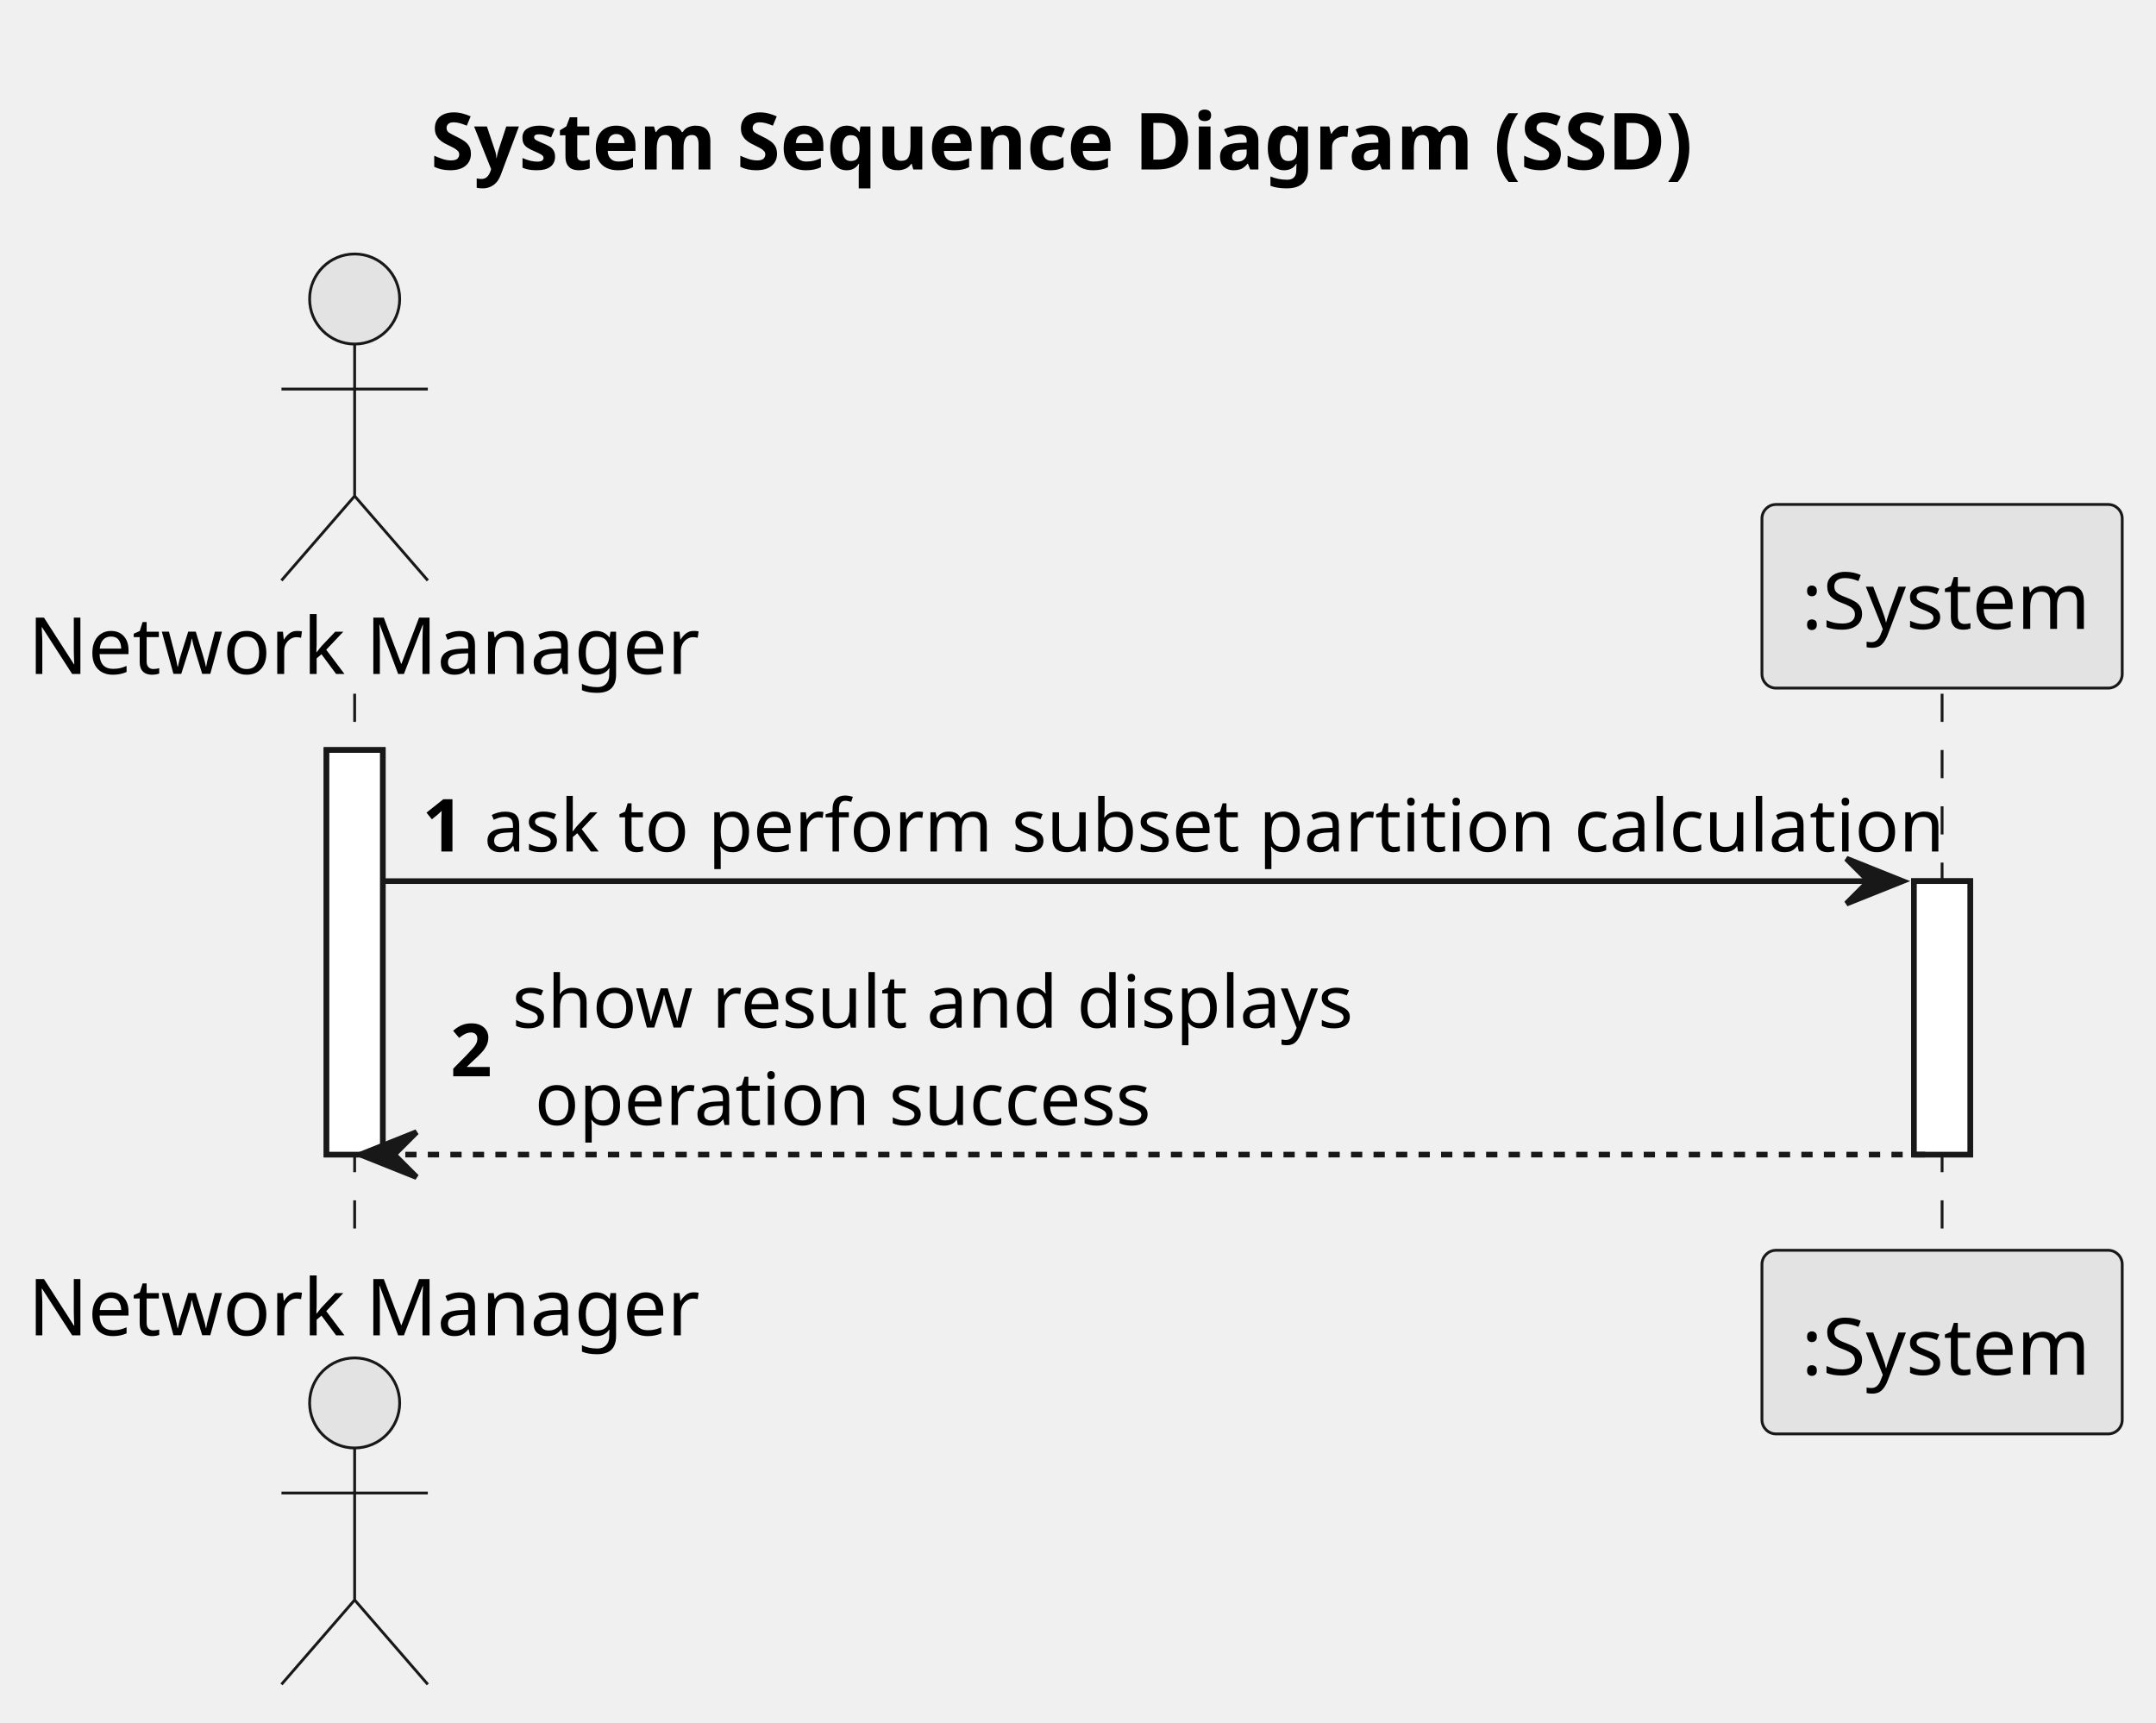
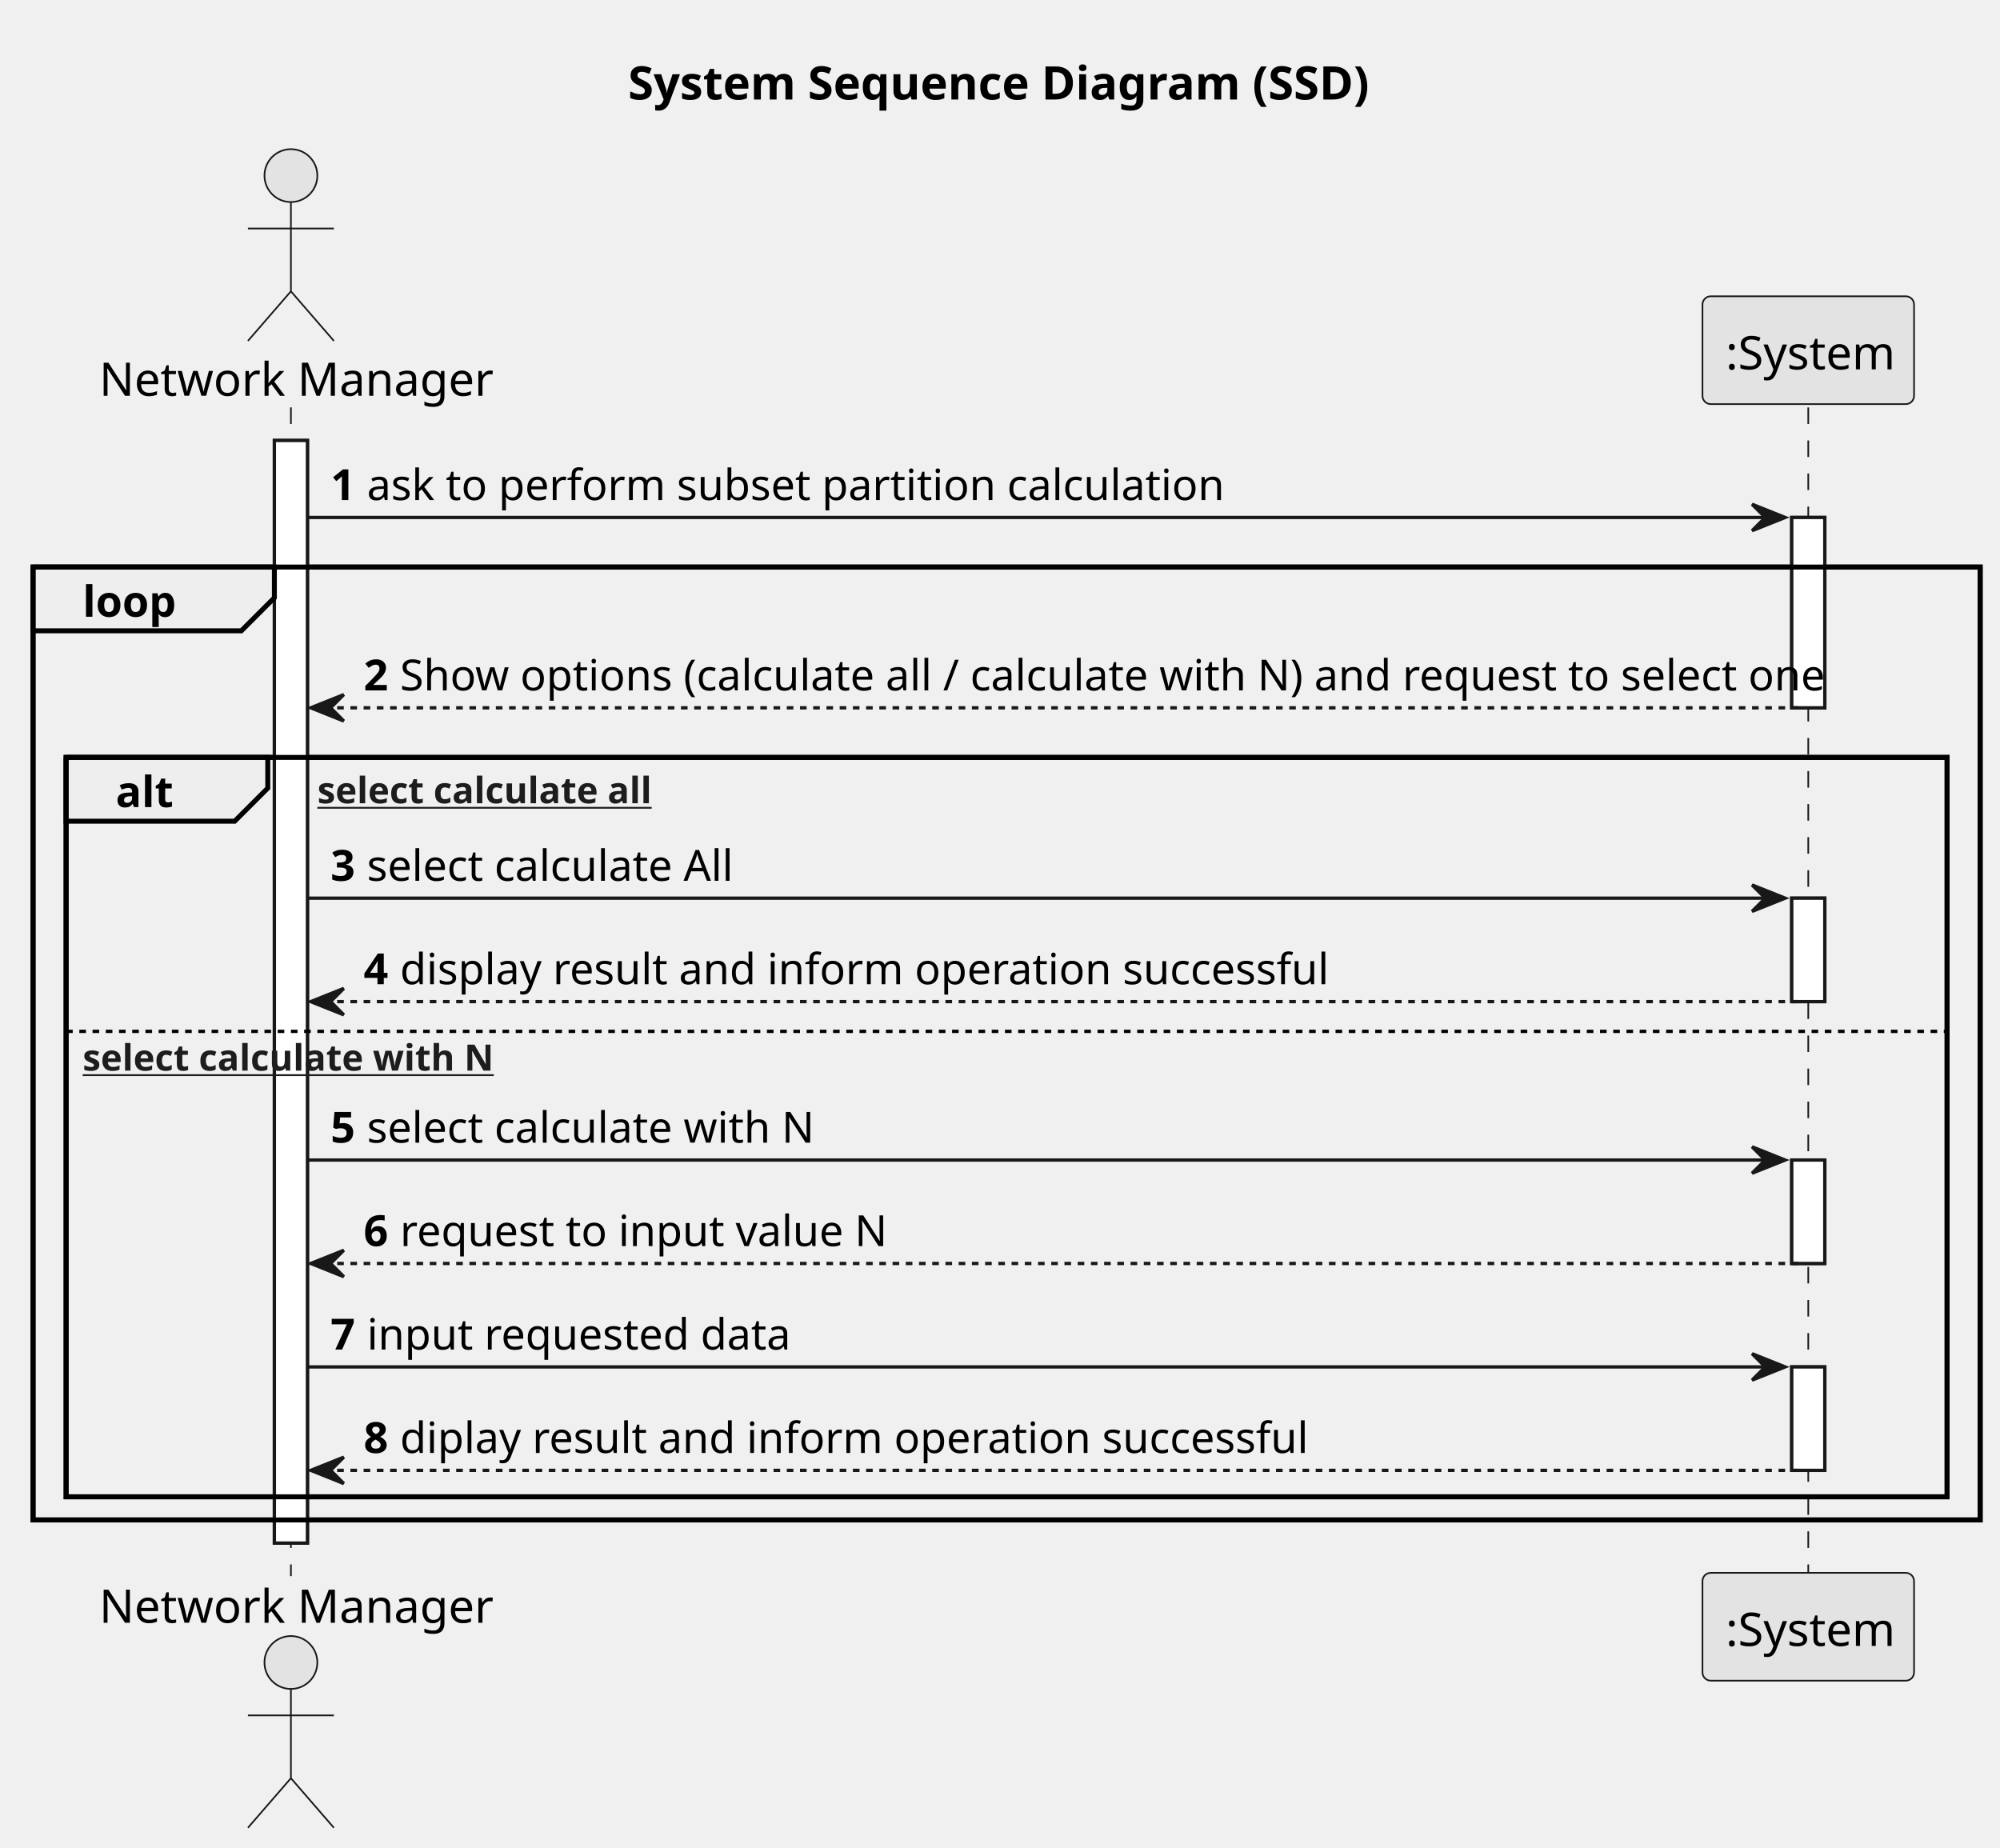
- <svg xmlns="http://www.w3.org/2000/svg" contentStyleType="text/css" height="306px" preserveAspectRatio="none" style="width:383px;height:306px;background:#FFFFFF;" version="1.1" viewBox="0 0 383 306" width="383px" zoomAndPan="magnify">
+ <svg xmlns="http://www.w3.org/2000/svg" xmlns:xlink="http://www.w3.org/1999/xlink" contentStyleType="text/css" height="559px" preserveAspectRatio="none" style="width:605px;height:559px;background:#FFFFFF;" version="1.1" viewBox="0 0 605 559" width="605px" zoomAndPan="magnify">
  <defs />
  <g>
-     <text fill="#000000" font-family="sans-serif" font-size="14" font-weight="bold" lengthAdjust="spacing" textLength="228" x="76.5" y="30.107">System Sequence Diagram (SSD)</text>
-     <rect fill="#FFFFFF" height="71.873" style="stroke:#181818;stroke-width:1.0;" width="10" x="58" y="133.242" />
-     <rect fill="#FFFFFF" height="48.582" style="stroke:#181818;stroke-width:1.0;" width="10" x="340" y="156.533" />
-     <line style="stroke:#181818;stroke-width:0.5;stroke-dasharray:5.0,5.0;" x1="63" x2="63" y1="123.242" y2="223.115" />
-     <line style="stroke:#181818;stroke-width:0.5;stroke-dasharray:5.0,5.0;" x1="345" x2="345" y1="123.242" y2="223.115" />
-     <text fill="#000000" font-family="sans-serif" font-size="14" lengthAdjust="spacing" textLength="110" x="5" y="119.728">Network Manager</text>
-     <ellipse cx="63" cy="53.121" fill="#E3E3E3" rx="8" ry="8" style="stroke:#181818;stroke-width:0.5;" />
-     <path d="M63,61.121 L63,88.121 M50,69.121 L76,69.121 M63,88.121 L50,103.121 M63,88.121 L76,103.121 " fill="none" style="stroke:#181818;stroke-width:0.5;" />
-     <text fill="#000000" font-family="sans-serif" font-size="14" lengthAdjust="spacing" textLength="110" x="5" y="237.223">Network Manager</text>
-     <ellipse cx="63" cy="249.236" fill="#E3E3E3" rx="8" ry="8" style="stroke:#181818;stroke-width:0.5;" />
-     <path d="M63,257.236 L63,284.236 M50,265.236 L76,265.236 M63,284.236 L50,299.236 M63,284.236 L76,299.236 " fill="none" style="stroke:#181818;stroke-width:0.5;" />
-     <rect fill="#E3E3E3" height="32.621" rx="2.5" ry="2.5" style="stroke:#181818;stroke-width:0.5;" width="64" x="313" y="89.621" />
-     <text fill="#000000" font-family="sans-serif" font-size="14" lengthAdjust="spacing" textLength="50" x="320" y="111.728">:System</text>
-     <rect fill="#E3E3E3" height="32.621" rx="2.5" ry="2.5" style="stroke:#181818;stroke-width:0.5;" width="64" x="313" y="222.115" />
-     <text fill="#000000" font-family="sans-serif" font-size="14" lengthAdjust="spacing" textLength="50" x="320" y="244.223">:System</text>
-     <rect fill="#FFFFFF" height="71.873" style="stroke:#181818;stroke-width:1.0;" width="10" x="58" y="133.242" />
-     <rect fill="#FFFFFF" height="48.582" style="stroke:#181818;stroke-width:1.0;" width="10" x="340" y="156.533" />
-     <polygon fill="#181818" points="328,152.533,338,156.533,328,160.533,332,156.533" style="stroke:#181818;stroke-width:1.0;" />
-     <line style="stroke:#181818;stroke-width:1.0;" x1="68" x2="334" y1="156.533" y2="156.533" />
-     <text fill="#000000" font-family="sans-serif" font-size="13" font-weight="bold" lengthAdjust="spacing" textLength="7" x="75" y="151.27">1</text>
-     <text fill="#000000" font-family="sans-serif" font-size="13" lengthAdjust="spacing" textLength="242" x="86" y="151.27">ask to perform subset partition calculation</text>
-     <polygon fill="#181818" points="74,201.115,64,205.115,74,209.115,70,205.115" style="stroke:#181818;stroke-width:1.0;" />
-     <line style="stroke:#181818;stroke-width:1.0;stroke-dasharray:2.0,2.0;" x1="68" x2="344" y1="205.115" y2="205.115" />
-     <text fill="#000000" font-family="sans-serif" font-size="13" font-weight="bold" lengthAdjust="spacing" textLength="7" x="80" y="191.207">2</text>
-     <text fill="#000000" font-family="sans-serif" font-size="13" lengthAdjust="spacing" textLength="143" x="91" y="182.561">show result and displays</text>
-     <text fill="#000000" font-family="sans-serif" font-size="13" lengthAdjust="spacing" textLength="106" x="95" y="199.852">operation success</text>
+     <text fill="#000000" font-family="sans-serif" font-size="14" font-weight="bold" lengthAdjust="spacing" textLength="228" x="190" y="30.107">System Sequence Diagram (SSD)</text>
+     <rect fill="#FFFFFF" height="333.541" style="stroke:#181818;stroke-width:1.0;" width="10" x="83" y="133.242" />
+     <rect fill="#FFFFFF" height="57.582" style="stroke:#181818;stroke-width:1.0;" width="10" x="542" y="156.533" />
+     <rect fill="#FFFFFF" height="31.291" style="stroke:#181818;stroke-width:1.0;" width="10" x="542" y="271.697" />
+     <rect fill="#FFFFFF" height="31.291" style="stroke:#181818;stroke-width:1.0;" width="10" x="542" y="350.91" />
+     <rect fill="#FFFFFF" height="31.291" style="stroke:#181818;stroke-width:1.0;" width="10" x="542" y="413.492" />
+     <rect fill="none" height="288.25" style="stroke:#000000;stroke-width:1.5;" width="589" x="10" y="171.533" />
+     <rect fill="none" height="223.668" style="stroke:#000000;stroke-width:1.5;" width="569" x="20" y="229.115" />
+     <line style="stroke:#181818;stroke-width:0.5;stroke-dasharray:5.0,5.0;" x1="88" x2="88" y1="123.242" y2="476.783" />
+     <line style="stroke:#181818;stroke-width:0.5;stroke-dasharray:5.0,5.0;" x1="547" x2="547" y1="123.242" y2="476.783" />
+     <text fill="#000000" font-family="sans-serif" font-size="14" lengthAdjust="spacing" textLength="110" x="30" y="119.728">Network Manager</text>
+     <ellipse cx="88" cy="53.121" fill="#E3E3E3" rx="8" ry="8" style="stroke:#181818;stroke-width:0.5;" />
+     <path d="M88,61.121 L88,88.121 M75,69.121 L101,69.121 M88,88.121 L75,103.121 M88,88.121 L101,103.121 " fill="none" style="stroke:#181818;stroke-width:0.5;" />
+     <text fill="#000000" font-family="sans-serif" font-size="14" lengthAdjust="spacing" textLength="110" x="30" y="490.891">Network Manager</text>
+     <ellipse cx="88" cy="502.904" fill="#E3E3E3" rx="8" ry="8" style="stroke:#181818;stroke-width:0.5;" />
+     <path d="M88,510.904 L88,537.904 M75,518.904 L101,518.904 M88,537.904 L75,552.904 M88,537.904 L101,552.904 " fill="none" style="stroke:#181818;stroke-width:0.5;" />
+     <rect fill="#E3E3E3" height="32.621" rx="2.5" ry="2.5" style="stroke:#181818;stroke-width:0.5;" width="64" x="515" y="89.621" />
+     <text fill="#000000" font-family="sans-serif" font-size="14" lengthAdjust="spacing" textLength="50" x="522" y="111.728">:System</text>
+     <rect fill="#E3E3E3" height="32.621" rx="2.5" ry="2.5" style="stroke:#181818;stroke-width:0.5;" width="64" x="515" y="475.783" />
+     <text fill="#000000" font-family="sans-serif" font-size="14" lengthAdjust="spacing" textLength="50" x="522" y="497.891">:System</text>
+     <rect fill="#FFFFFF" height="333.541" style="stroke:#181818;stroke-width:1.0;" width="10" x="83" y="133.242" />
+     <rect fill="#FFFFFF" height="57.582" style="stroke:#181818;stroke-width:1.0;" width="10" x="542" y="156.533" />
+     <rect fill="#FFFFFF" height="31.291" style="stroke:#181818;stroke-width:1.0;" width="10" x="542" y="271.697" />
+     <rect fill="#FFFFFF" height="31.291" style="stroke:#181818;stroke-width:1.0;" width="10" x="542" y="350.91" />
+     <rect fill="#FFFFFF" height="31.291" style="stroke:#181818;stroke-width:1.0;" width="10" x="542" y="413.492" />
+     <polygon fill="#181818" points="530,152.533,540,156.533,530,160.533,534,156.533" style="stroke:#181818;stroke-width:1.0;" />
+     <line style="stroke:#181818;stroke-width:1.0;" x1="93" x2="536" y1="156.533" y2="156.533" />
+     <text fill="#000000" font-family="sans-serif" font-size="13" font-weight="bold" lengthAdjust="spacing" textLength="7" x="100" y="151.27">1</text>
+     <text fill="#000000" font-family="sans-serif" font-size="13" lengthAdjust="spacing" textLength="242" x="111" y="151.27">ask to perform subset partition calculation</text>
+     <path d="M10,171.533 L83,171.533 L83,180.824 L73,190.824 L10,190.824 L10,171.533 " fill="#EEEEEE" style="stroke:#000000;stroke-width:1.5;" />
+     <rect fill="none" height="288.25" style="stroke:#000000;stroke-width:1.5;" width="589" x="10" y="171.533" />
+     <text fill="#000000" font-family="sans-serif" font-size="13" font-weight="bold" lengthAdjust="spacing" textLength="28" x="25" y="186.561">loop</text>
+     <polygon fill="#181818" points="104,210.115,94,214.115,104,218.115,100,214.115" style="stroke:#181818;stroke-width:1.0;" />
+     <line style="stroke:#181818;stroke-width:1.0;stroke-dasharray:2.0,2.0;" x1="98" x2="546" y1="214.115" y2="214.115" />
+     <text fill="#000000" font-family="sans-serif" font-size="13" font-weight="bold" lengthAdjust="spacing" textLength="7" x="110" y="208.852">2</text>
+     <text fill="#000000" font-family="sans-serif" font-size="13" lengthAdjust="spacing" textLength="414" x="121" y="208.852">Show options (calculate all / calculate with N) and request to select one</text>
+     <path d="M20,229.115 L81,229.115 L81,238.406 L71,248.406 L20,248.406 L20,229.115 " fill="#EEEEEE" style="stroke:#000000;stroke-width:1.5;" />
+     <rect fill="none" height="223.668" style="stroke:#000000;stroke-width:1.5;" width="569" x="20" y="229.115" />
+     <text fill="#000000" font-family="sans-serif" font-size="13" font-weight="bold" lengthAdjust="spacing" textLength="16" x="35" y="244.144">alt</text>
+     <a href="Employee" target="_top" title="Employee" xlink:actuate="onRequest" xlink:href="Employee" xlink:show="new" xlink:title="Employee" xlink:type="simple">
+       <text fill="#1D1D1D" font-family="sans-serif" font-size="11" font-weight="bold" lengthAdjust="spacing" text-decoration="underline" textLength="100" x="96" y="242.985">select calculate all</text>
+     </a>
+     <polygon fill="#181818" points="530,267.697,540,271.697,530,275.697,534,271.697" style="stroke:#181818;stroke-width:1.0;" />
+     <line style="stroke:#181818;stroke-width:1.0;" x1="93" x2="536" y1="271.697" y2="271.697" />
+     <text fill="#000000" font-family="sans-serif" font-size="13" font-weight="bold" lengthAdjust="spacing" textLength="7" x="100" y="266.435">3</text>
+     <text fill="#000000" font-family="sans-serif" font-size="13" lengthAdjust="spacing" textLength="110" x="111" y="266.435">select calculate All</text>
+     <polygon fill="#181818" points="104,298.988,94,302.988,104,306.988,100,302.988" style="stroke:#181818;stroke-width:1.0;" />
+     <line style="stroke:#181818;stroke-width:1.0;stroke-dasharray:2.0,2.0;" x1="98" x2="546" y1="302.988" y2="302.988" />
+     <text fill="#000000" font-family="sans-serif" font-size="13" font-weight="bold" lengthAdjust="spacing" textLength="7" x="110" y="297.726">4</text>
+     <text fill="#000000" font-family="sans-serif" font-size="13" lengthAdjust="spacing" textLength="264" x="121" y="297.726">display result and inform operation successful</text>
+     <line style="stroke:#000000;stroke-width:1.0;stroke-dasharray:2.0,2.0;" x1="20" x2="589" y1="311.988" y2="311.988" />
+     <a href="Employee" target="_top" title="Employee" xlink:actuate="onRequest" xlink:href="Employee" xlink:show="new" xlink:title="Employee" xlink:type="simple">
+       <text fill="#1D1D1D" font-family="sans-serif" font-size="11" font-weight="bold" lengthAdjust="spacing" text-decoration="underline" textLength="122" x="25" y="323.858">select calculate with N</text>
+     </a>
+     <polygon fill="#181818" points="530,346.91,540,350.91,530,354.91,534,350.91" style="stroke:#181818;stroke-width:1.0;" />
+     <line style="stroke:#181818;stroke-width:1.0;" x1="93" x2="536" y1="350.91" y2="350.91" />
+     <text fill="#000000" font-family="sans-serif" font-size="13" font-weight="bold" lengthAdjust="spacing" textLength="7" x="100" y="345.647">5</text>
+     <text fill="#000000" font-family="sans-serif" font-size="13" lengthAdjust="spacing" textLength="131" x="111" y="345.647">select calculate with N</text>
+     <polygon fill="#181818" points="104,378.201,94,382.201,104,386.201,100,382.201" style="stroke:#181818;stroke-width:1.0;" />
+     <line style="stroke:#181818;stroke-width:1.0;stroke-dasharray:2.0,2.0;" x1="98" x2="546" y1="382.201" y2="382.201" />
+     <text fill="#000000" font-family="sans-serif" font-size="13" font-weight="bold" lengthAdjust="spacing" textLength="7" x="110" y="376.938">6</text>
+     <text fill="#000000" font-family="sans-serif" font-size="13" lengthAdjust="spacing" textLength="136" x="121" y="376.938">request to input value N</text>
+     <polygon fill="#181818" points="530,409.492,540,413.492,530,417.492,534,413.492" style="stroke:#181818;stroke-width:1.0;" />
+     <line style="stroke:#181818;stroke-width:1.0;" x1="93" x2="536" y1="413.492" y2="413.492" />
+     <text fill="#000000" font-family="sans-serif" font-size="13" font-weight="bold" lengthAdjust="spacing" textLength="7" x="100" y="408.229">7</text>
+     <text fill="#000000" font-family="sans-serif" font-size="13" lengthAdjust="spacing" textLength="118" x="111" y="408.229">input requested data</text>
+     <polygon fill="#181818" points="104,440.783,94,444.783,104,448.783,100,444.783" style="stroke:#181818;stroke-width:1.0;" />
+     <line style="stroke:#181818;stroke-width:1.0;stroke-dasharray:2.0,2.0;" x1="98" x2="546" y1="444.783" y2="444.783" />
+     <text fill="#000000" font-family="sans-serif" font-size="13" font-weight="bold" lengthAdjust="spacing" textLength="7" x="110" y="439.521">8</text>
+     <text fill="#000000" font-family="sans-serif" font-size="13" lengthAdjust="spacing" textLength="257" x="121" y="439.521">diplay result and inform operation successful</text>
  </g>
</svg>
